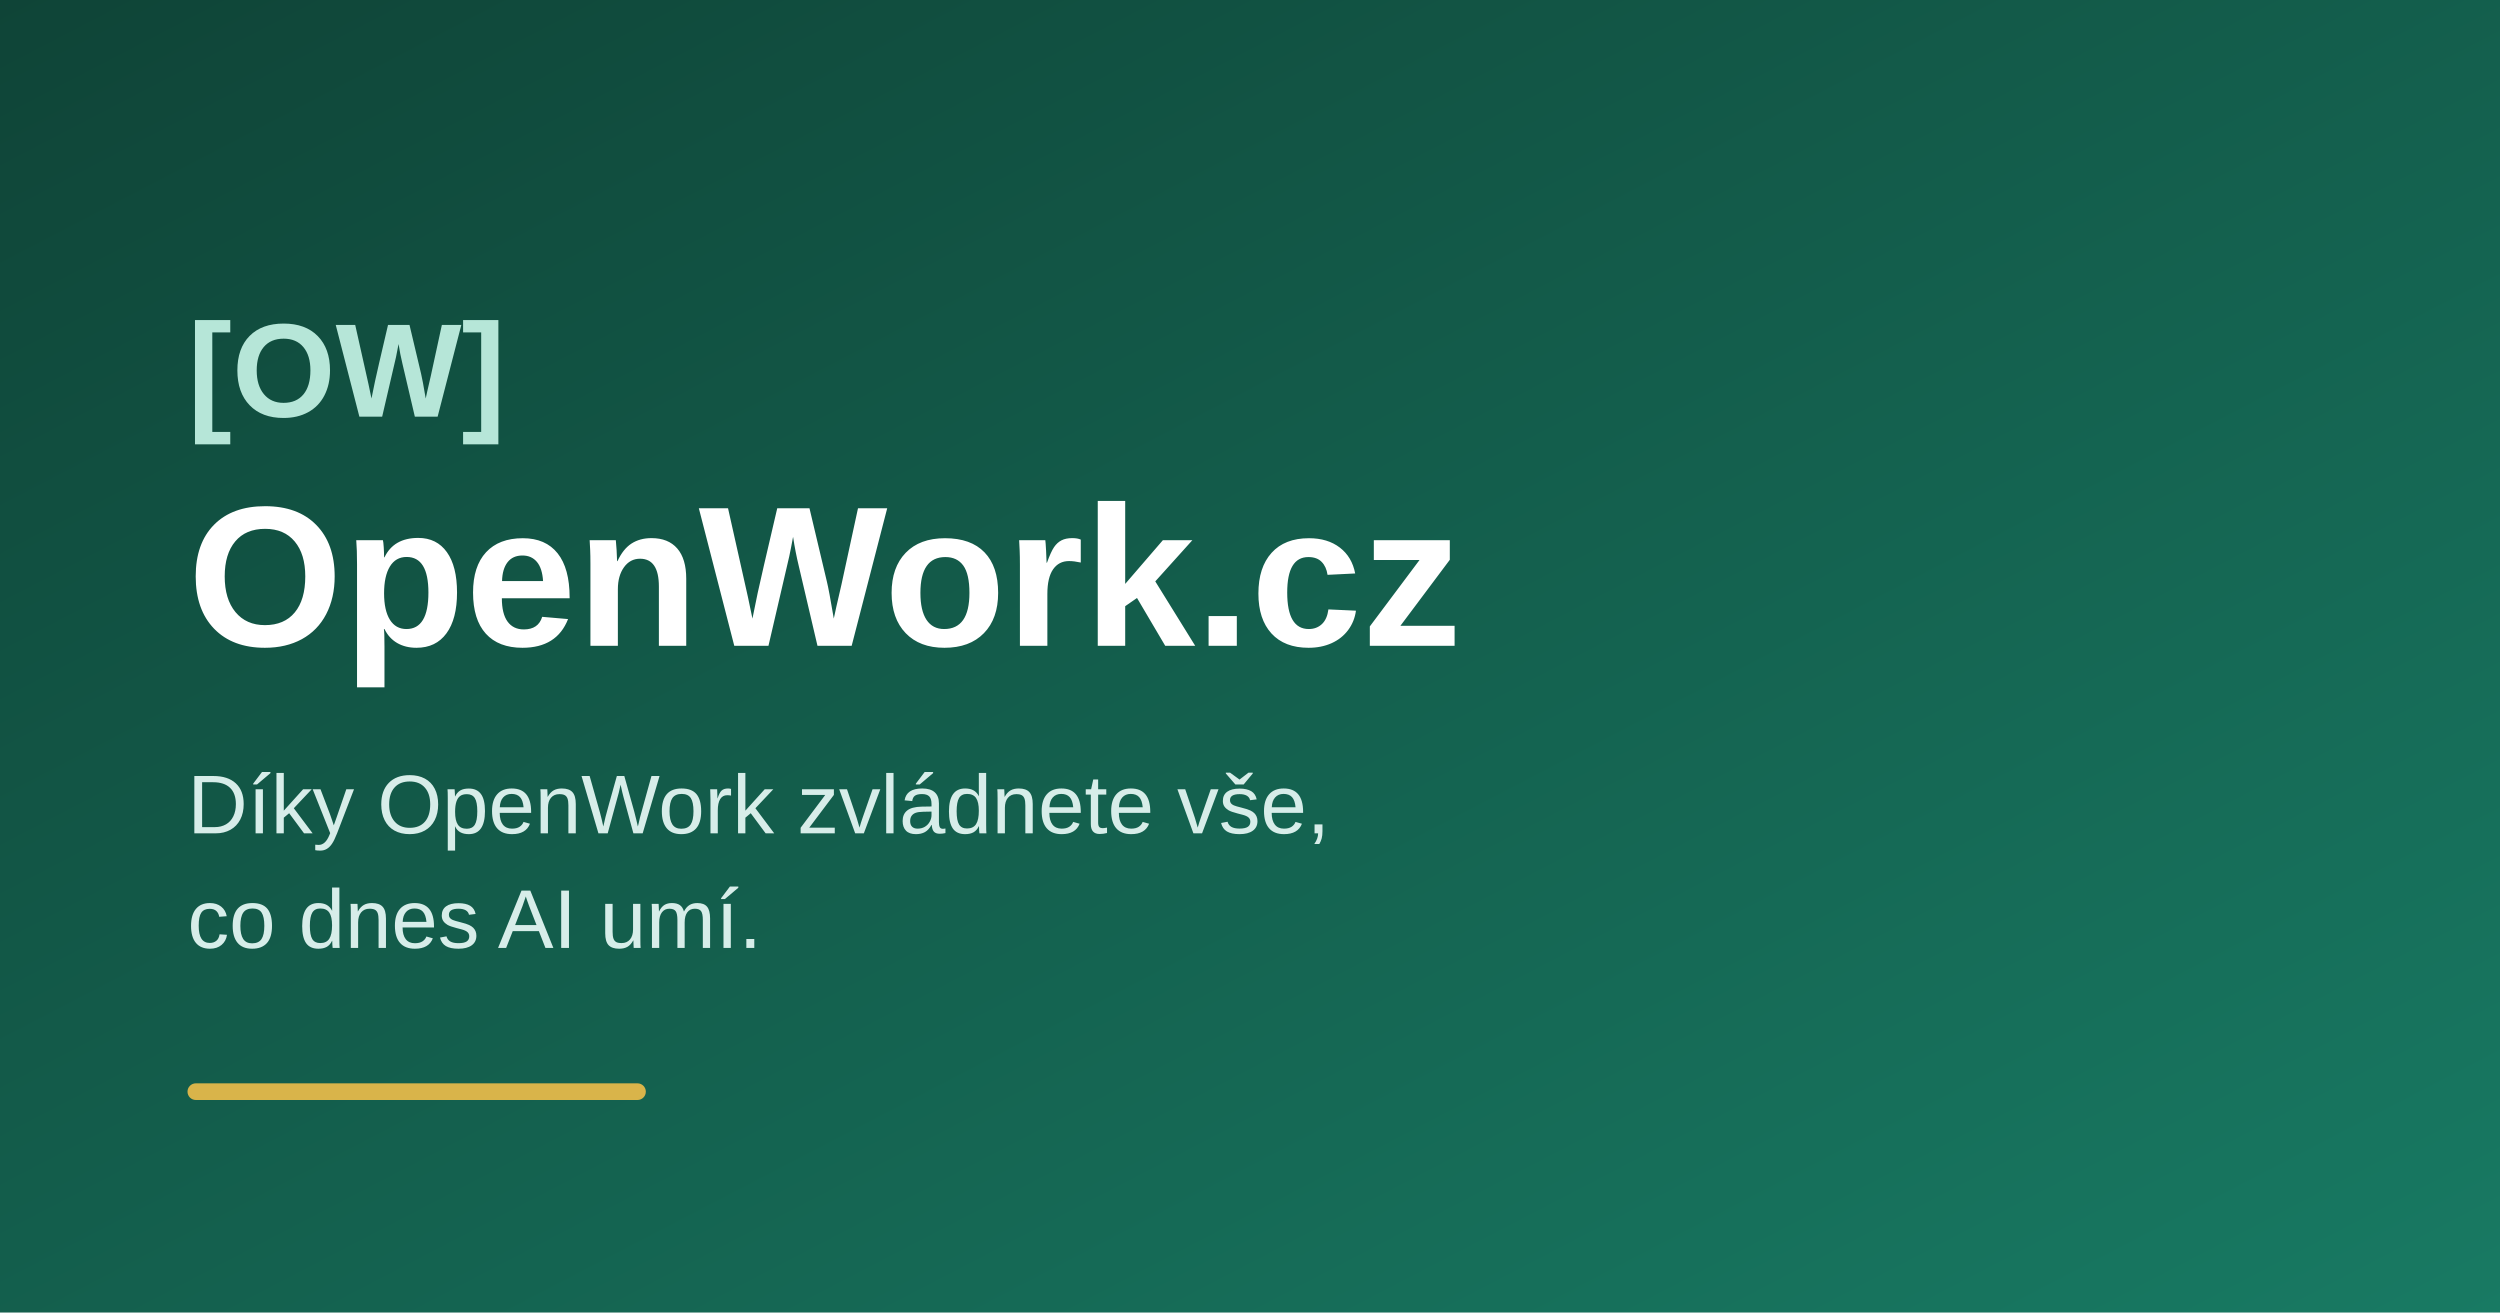
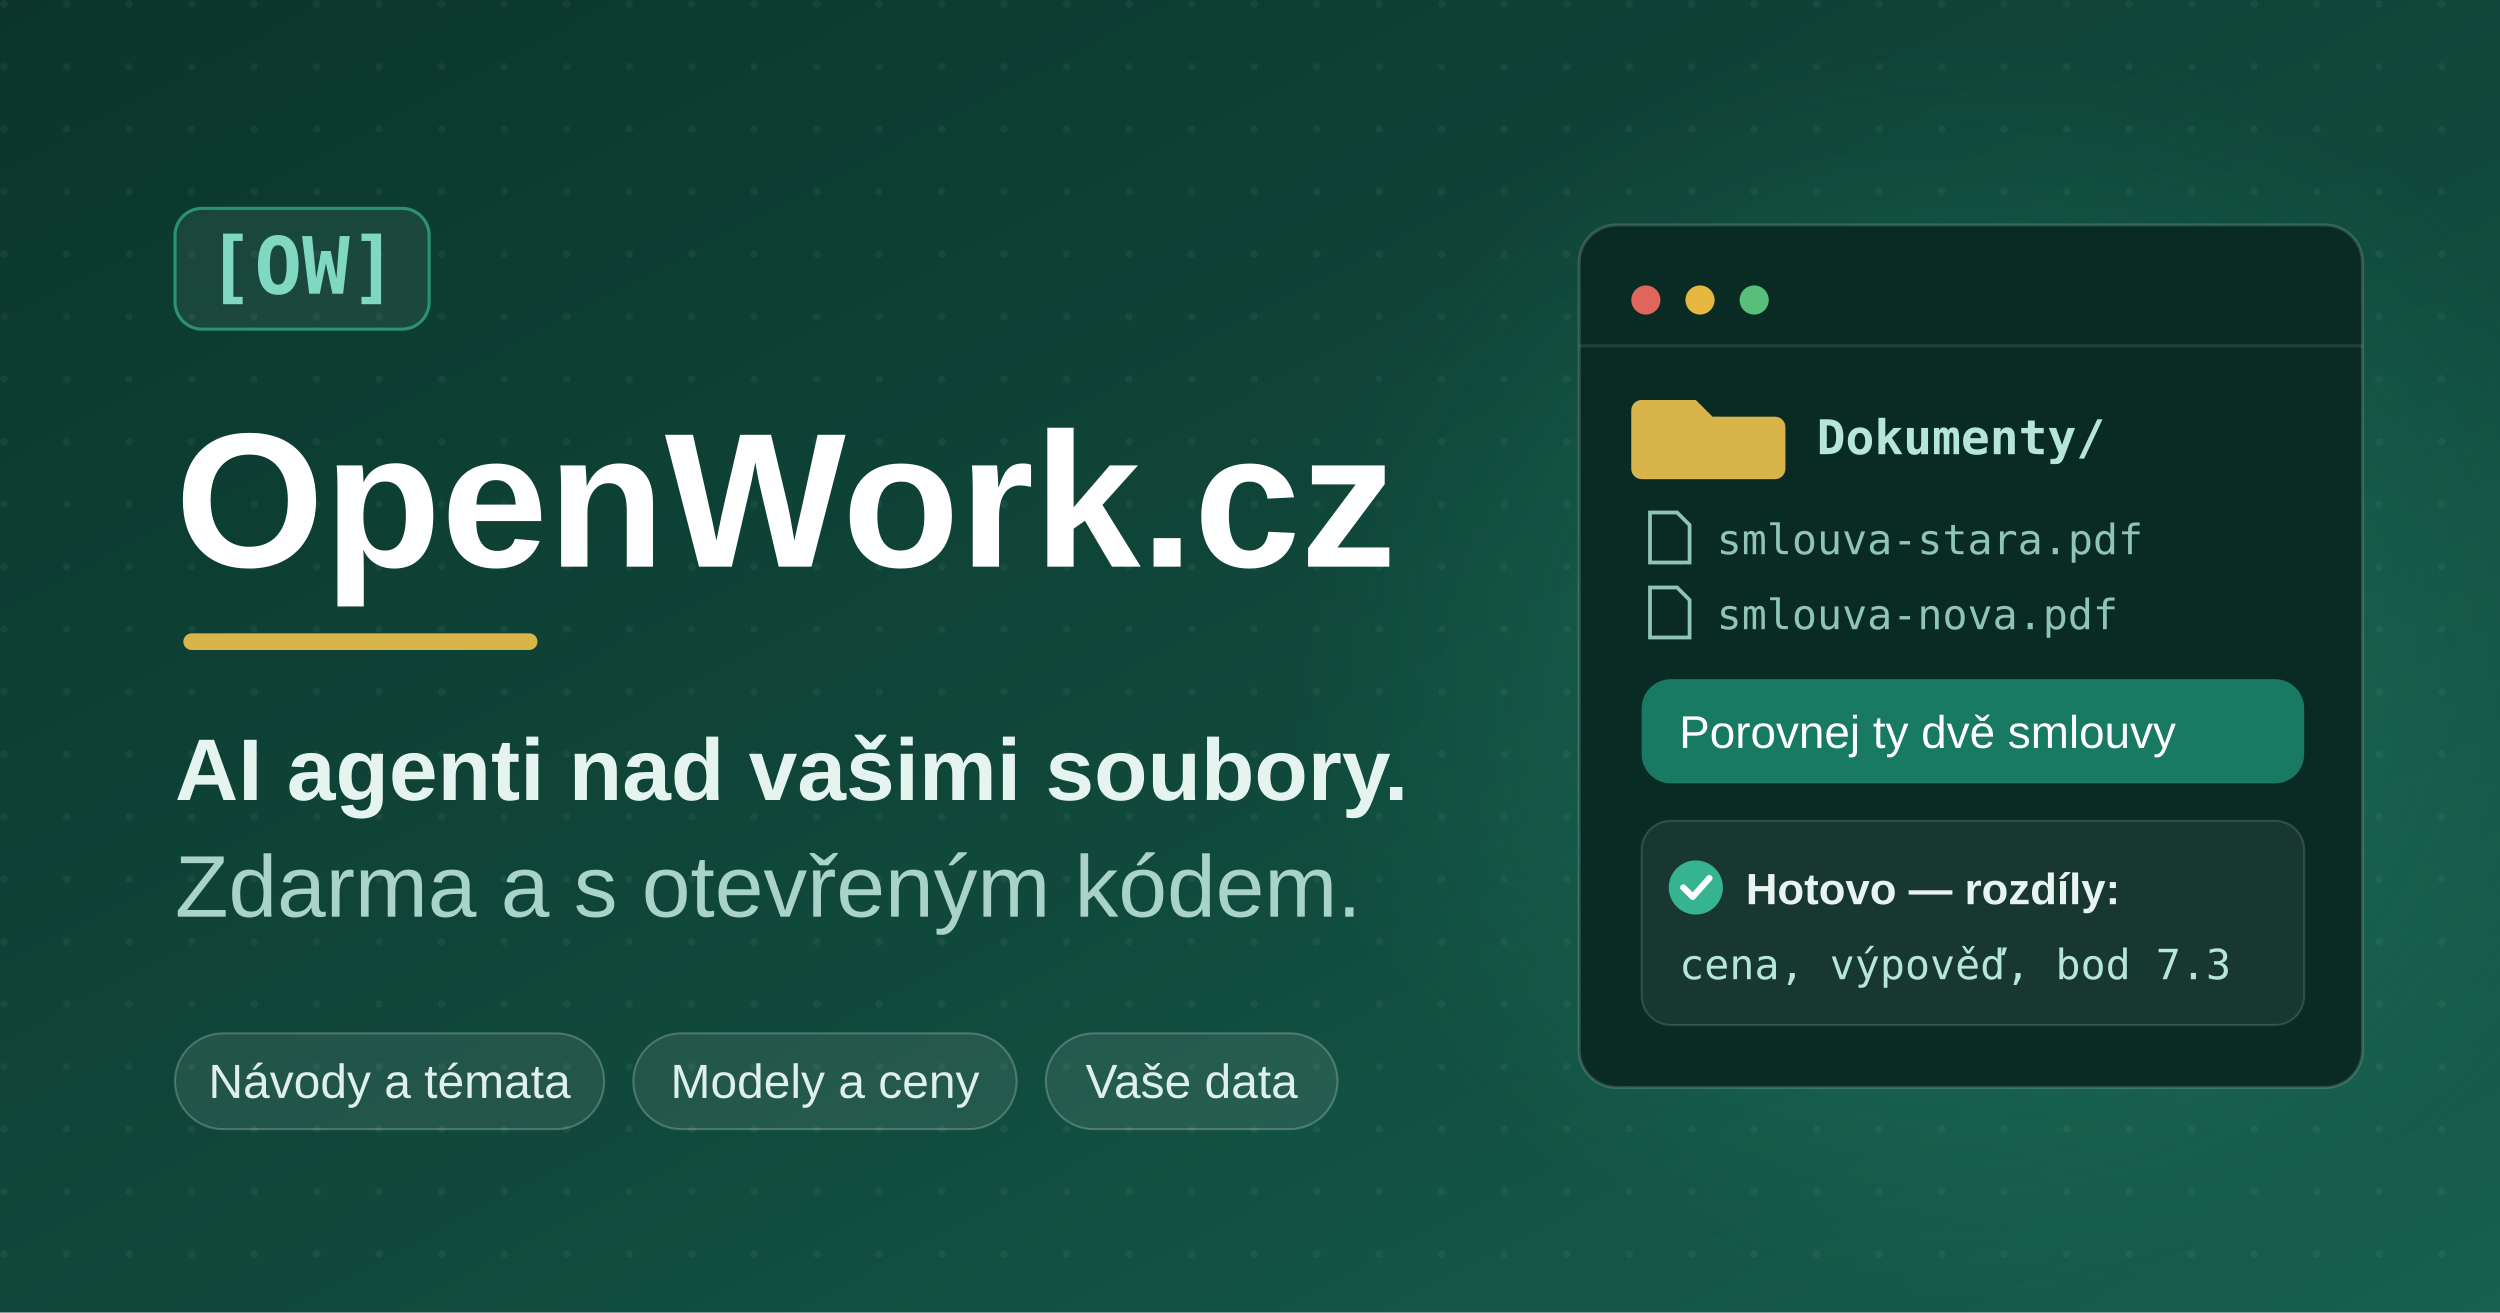
<svg xmlns="http://www.w3.org/2000/svg" width="1200" height="630" viewBox="0 0 1200 630">
  <defs>
    <linearGradient id="pozadi" x1="0" y1="0" x2="1" y2="1">
-       <stop offset="0" stop-color="#0f4437" />
-       <stop offset="1" stop-color="#187a63" />
+       <stop offset="0" stop-color="#0b352b" />
+       <stop offset="0.55" stop-color="#10493b" />
+       <stop offset="1" stop-color="#17604e" />
    </linearGradient>
+     <radialGradient id="zare" cx="0.5" cy="0.5" r="0.5">
+       <stop offset="0" stop-color="#35b48f" stop-opacity="0.28" />
+       <stop offset="1" stop-color="#35b48f" stop-opacity="0" />
+     </radialGradient>
+     <pattern id="tecky" width="30" height="30" patternUnits="userSpaceOnUse">
+       <circle cx="2" cy="2" r="1.8" fill="#ffffff" />
+     </pattern>
  </defs>
  <rect width="1200" height="630" fill="url(#pozadi)" />
-   <text x="90" y="200" font-family="system-ui, 'Segoe UI', Arial, sans-serif" font-size="64" font-weight="700" fill="#b6e6d8">[OW]</text>
-   <text x="90" y="310" font-family="system-ui, 'Segoe UI', Arial, sans-serif" font-size="96" font-weight="700" fill="#ffffff">OpenWork.cz</text>
-   <text x="90" y="400" font-family="system-ui, 'Segoe UI', Arial, sans-serif" font-size="40" fill="#d7ede9">Díky OpenWork zvládnete vše,</text>
-   <text x="90" y="455" font-family="system-ui, 'Segoe UI', Arial, sans-serif" font-size="40" fill="#d7ede9">co dnes AI umí.</text>
-   <rect x="90" y="520" width="220" height="8" rx="4" fill="#d9b44a" />
+   <rect width="1200" height="630" fill="url(#tecky)" opacity="0.05" />
+   <ellipse cx="946" cy="320" rx="330" ry="300" fill="url(#zare)" />
+   <rect x="84" y="100" width="122" height="58" rx="13" fill="#ffffff" fill-opacity="0.06" stroke="#35b48f" stroke-opacity="0.7" stroke-width="1.5" />
+   <text x="145" y="141" text-anchor="middle" font-family="Consolas, 'Cascadia Code', Menlo, monospace" font-size="38" font-weight="700" fill="#7fd8bf">[OW]</text>
+   <text x="84" y="272" font-family="'Segoe UI', system-ui, Arial, sans-serif" font-size="92" font-weight="700" fill="#ffffff">OpenWork.cz</text>
+   <rect x="88" y="304" width="170" height="8" rx="4" fill="#d9b44a" />
+   <text x="84" y="384" font-family="'Segoe UI', system-ui, Arial, sans-serif" font-size="42" font-weight="600" fill="#e6f4ef">AI agenti nad vašimi soubory.</text>
+   <text x="84" y="440" font-family="'Segoe UI', system-ui, Arial, sans-serif" font-size="42" fill="#a9d3c6">Zdarma a s otevřeným kódem.</text>
+   <g font-family="'Segoe UI', system-ui, Arial, sans-serif" font-size="23">
+     <rect x="84" y="496" width="206" height="46" rx="23" fill="#ffffff" fill-opacity="0.08" stroke="#ffffff" stroke-opacity="0.22" />
+     <text x="187" y="527" text-anchor="middle" fill="#dff0ea">Návody a témata</text>
+     <rect x="304" y="496" width="184" height="46" rx="23" fill="#ffffff" fill-opacity="0.08" stroke="#ffffff" stroke-opacity="0.22" />
+     <text x="396" y="527" text-anchor="middle" fill="#dff0ea">Modely a ceny</text>
+     <rect x="502" y="496" width="140" height="46" rx="23" fill="#ffffff" fill-opacity="0.08" stroke="#ffffff" stroke-opacity="0.22" />
+     <text x="572" y="527" text-anchor="middle" fill="#dff0ea">Vaše data</text>
+   </g>
+   <g>
+     <rect x="758" y="108" width="376" height="414" rx="18" fill="#0a2b23" stroke="#ffffff" stroke-opacity="0.16" stroke-width="1.5" />
+     <circle cx="790" cy="144" r="7" fill="#e0655a" />
+     <circle cx="816" cy="144" r="7" fill="#e6b73f" />
+     <circle cx="842" cy="144" r="7" fill="#57bf7a" />
+     <line x1="758" y1="166" x2="1134" y2="166" stroke="#ffffff" stroke-opacity="0.1" stroke-width="1.5" />
+     <path d="M788 192 h26 l8 8 h30 a5 5 0 0 1 5 5 v20 a5 5 0 0 1 -5 5 h-64 a5 5 0 0 1 -5 -5 v-28 a5 5 0 0 1 5 -5 z" fill="#d9b44a" />
+     <text x="872" y="218" font-family="Consolas, 'Cascadia Code', Menlo, monospace" font-size="23" font-weight="700" fill="#b6e6d8">Dokumenty/</text>
+     <g font-family="Consolas, 'Cascadia Code', Menlo, monospace" font-size="20" fill="#8fc4b6">
+       <path d="M792 246 h13 l6 6 v18 h-19 z" fill="none" stroke="#8fc4b6" stroke-width="1.8" />
+       <text x="824" y="266">smlouva-stara.pdf</text>
+       <path d="M792 282 h13 l6 6 v18 h-19 z" fill="none" stroke="#8fc4b6" stroke-width="1.8" />
+       <text x="824" y="302">smlouva-nova.pdf</text>
+     </g>
+     <rect x="788" y="326" width="318" height="50" rx="14" fill="#187a63" />
+     <text x="806" y="359" font-family="'Segoe UI', system-ui, Arial, sans-serif" font-size="22" fill="#ffffff">Porovnej ty dvě smlouvy</text>
+     <rect x="788" y="394" width="318" height="98" rx="14" fill="#ffffff" fill-opacity="0.06" stroke="#ffffff" stroke-opacity="0.14" />
+     <circle cx="814" cy="426" r="13" fill="#35b48f" />
+     <path d="M808 426 l4.5 4.5 l8 -9" fill="none" stroke="#ffffff" stroke-width="3" stroke-linecap="round" stroke-linejoin="round" />
+     <text x="838" y="434" font-family="'Segoe UI', system-ui, Arial, sans-serif" font-size="21" font-weight="600" fill="#e8f4f0">Hotovo — rozdíly:</text>
+     <text x="806" y="470" font-family="Consolas, 'Cascadia Code', Menlo, monospace" font-size="20" fill="#b6e6d8">cena, výpověď, bod 7.3</text>
+   </g>
</svg>
